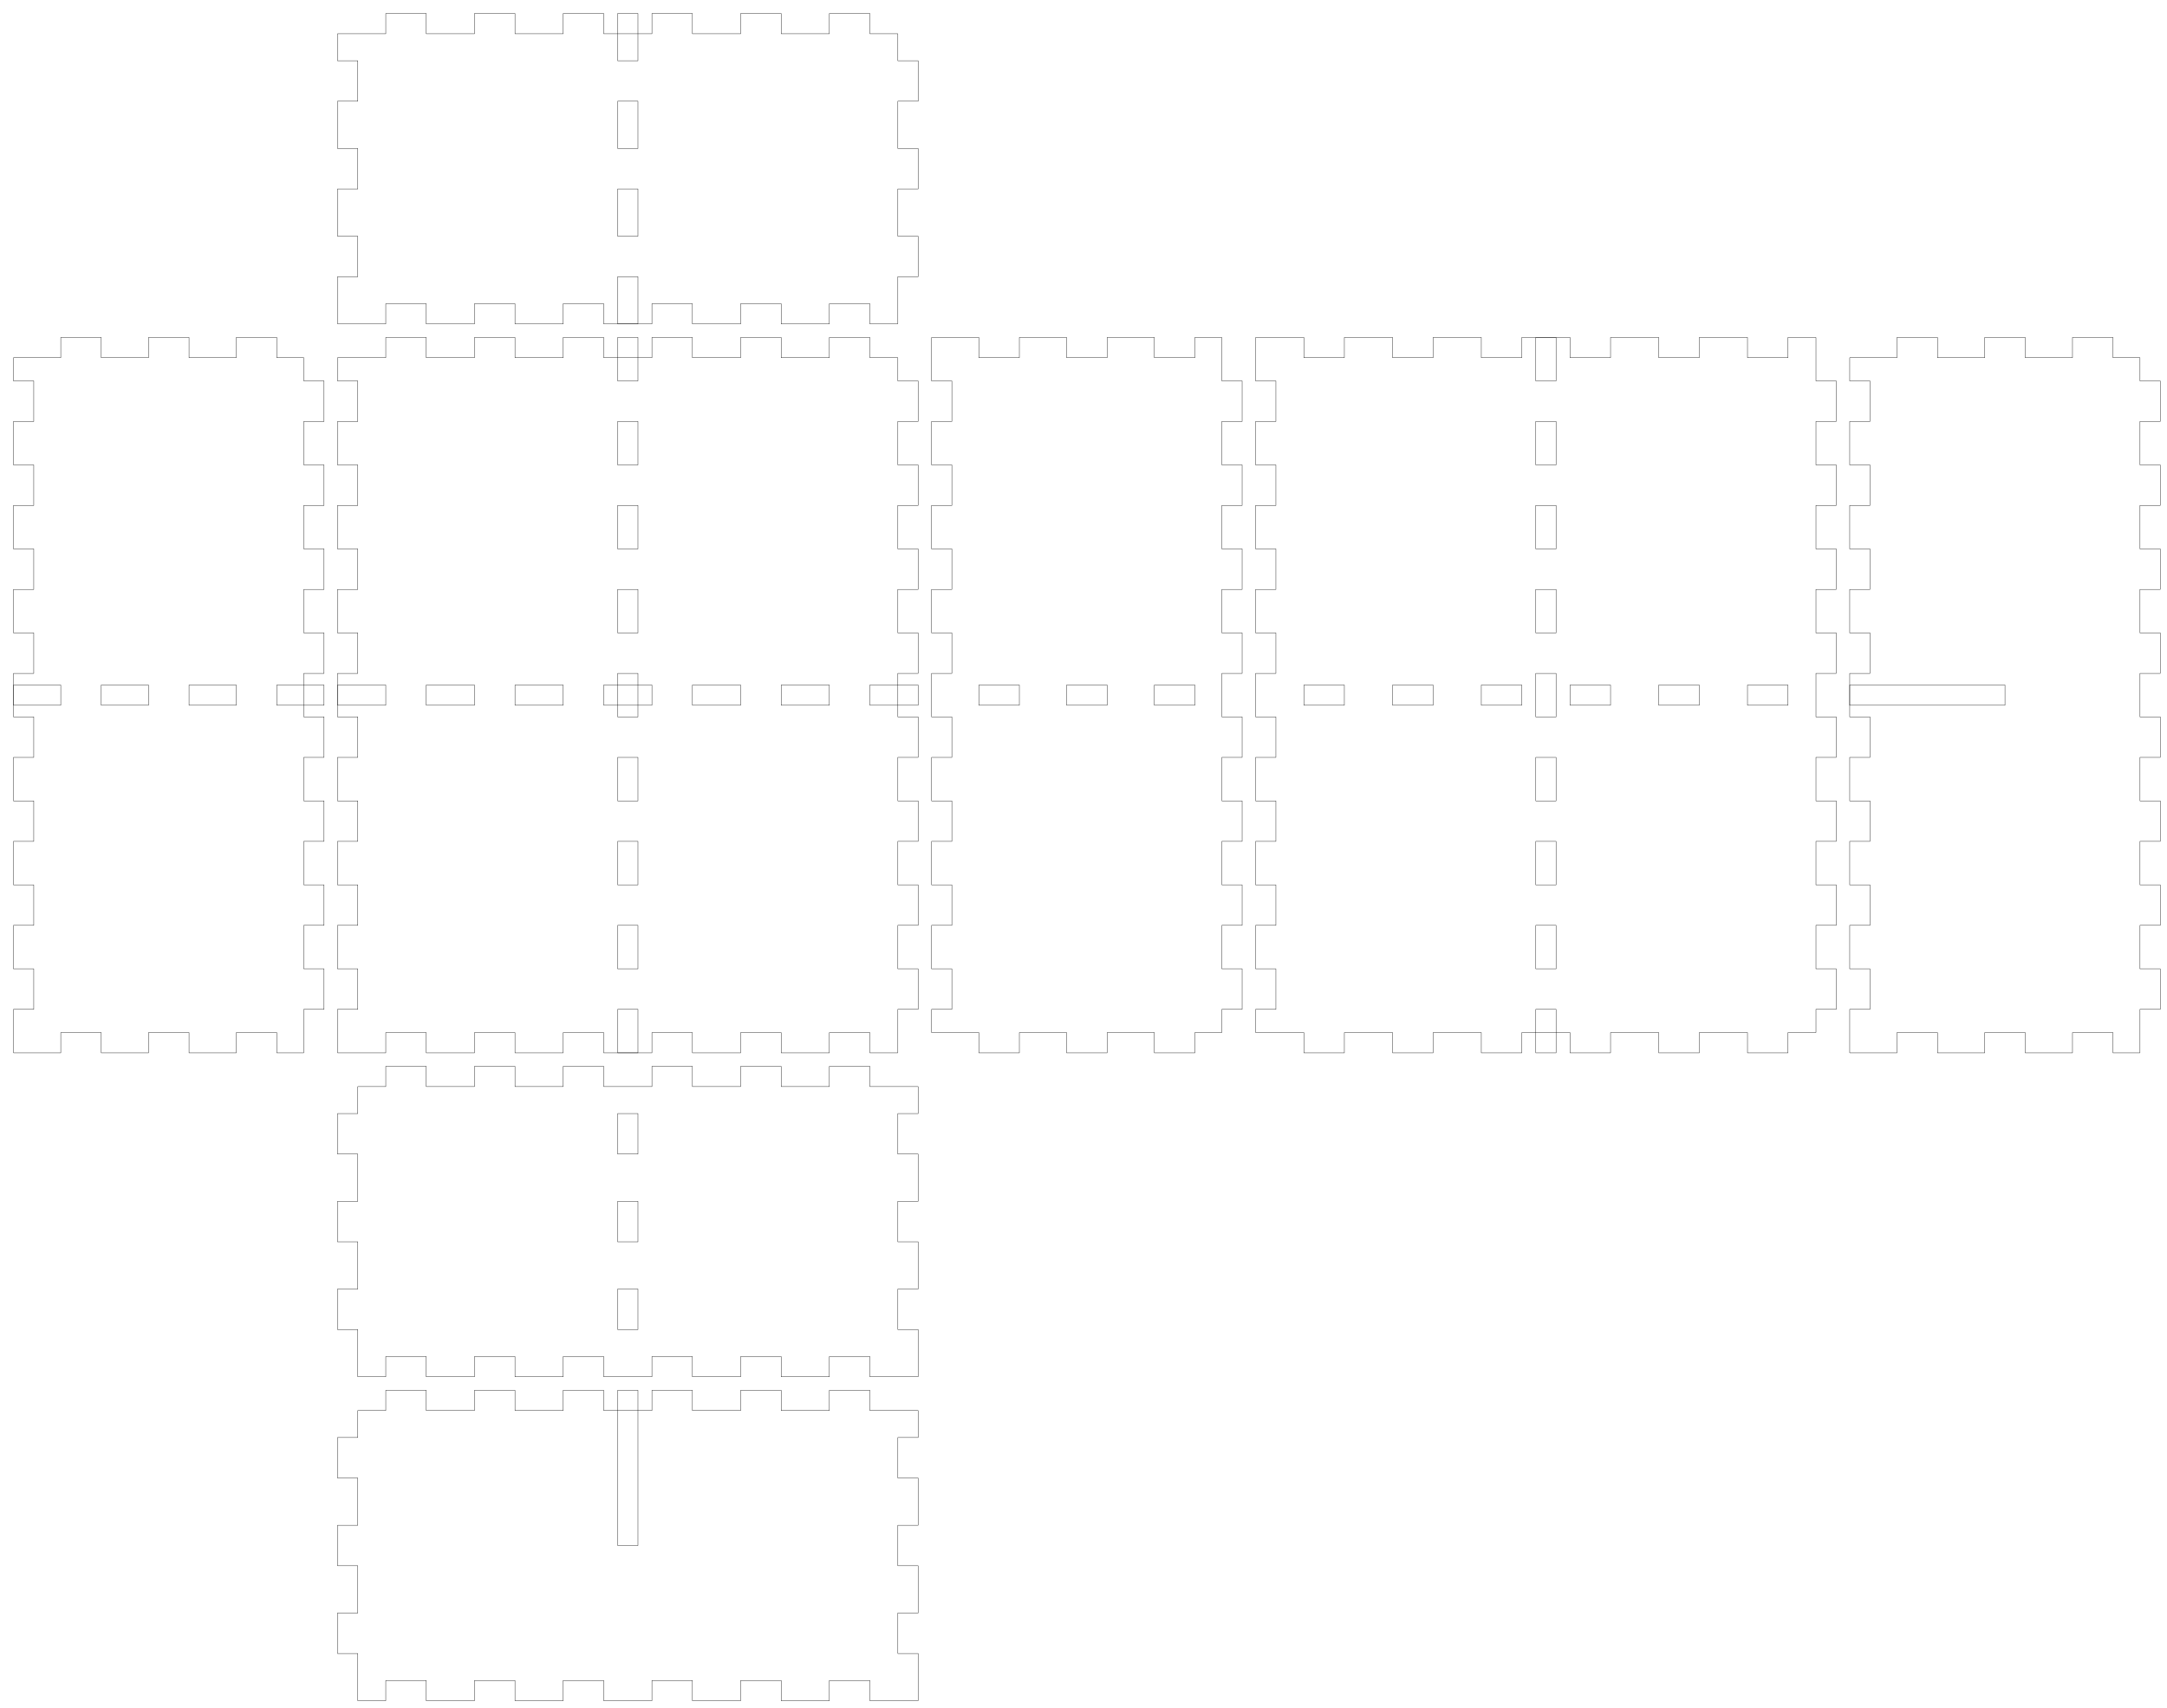
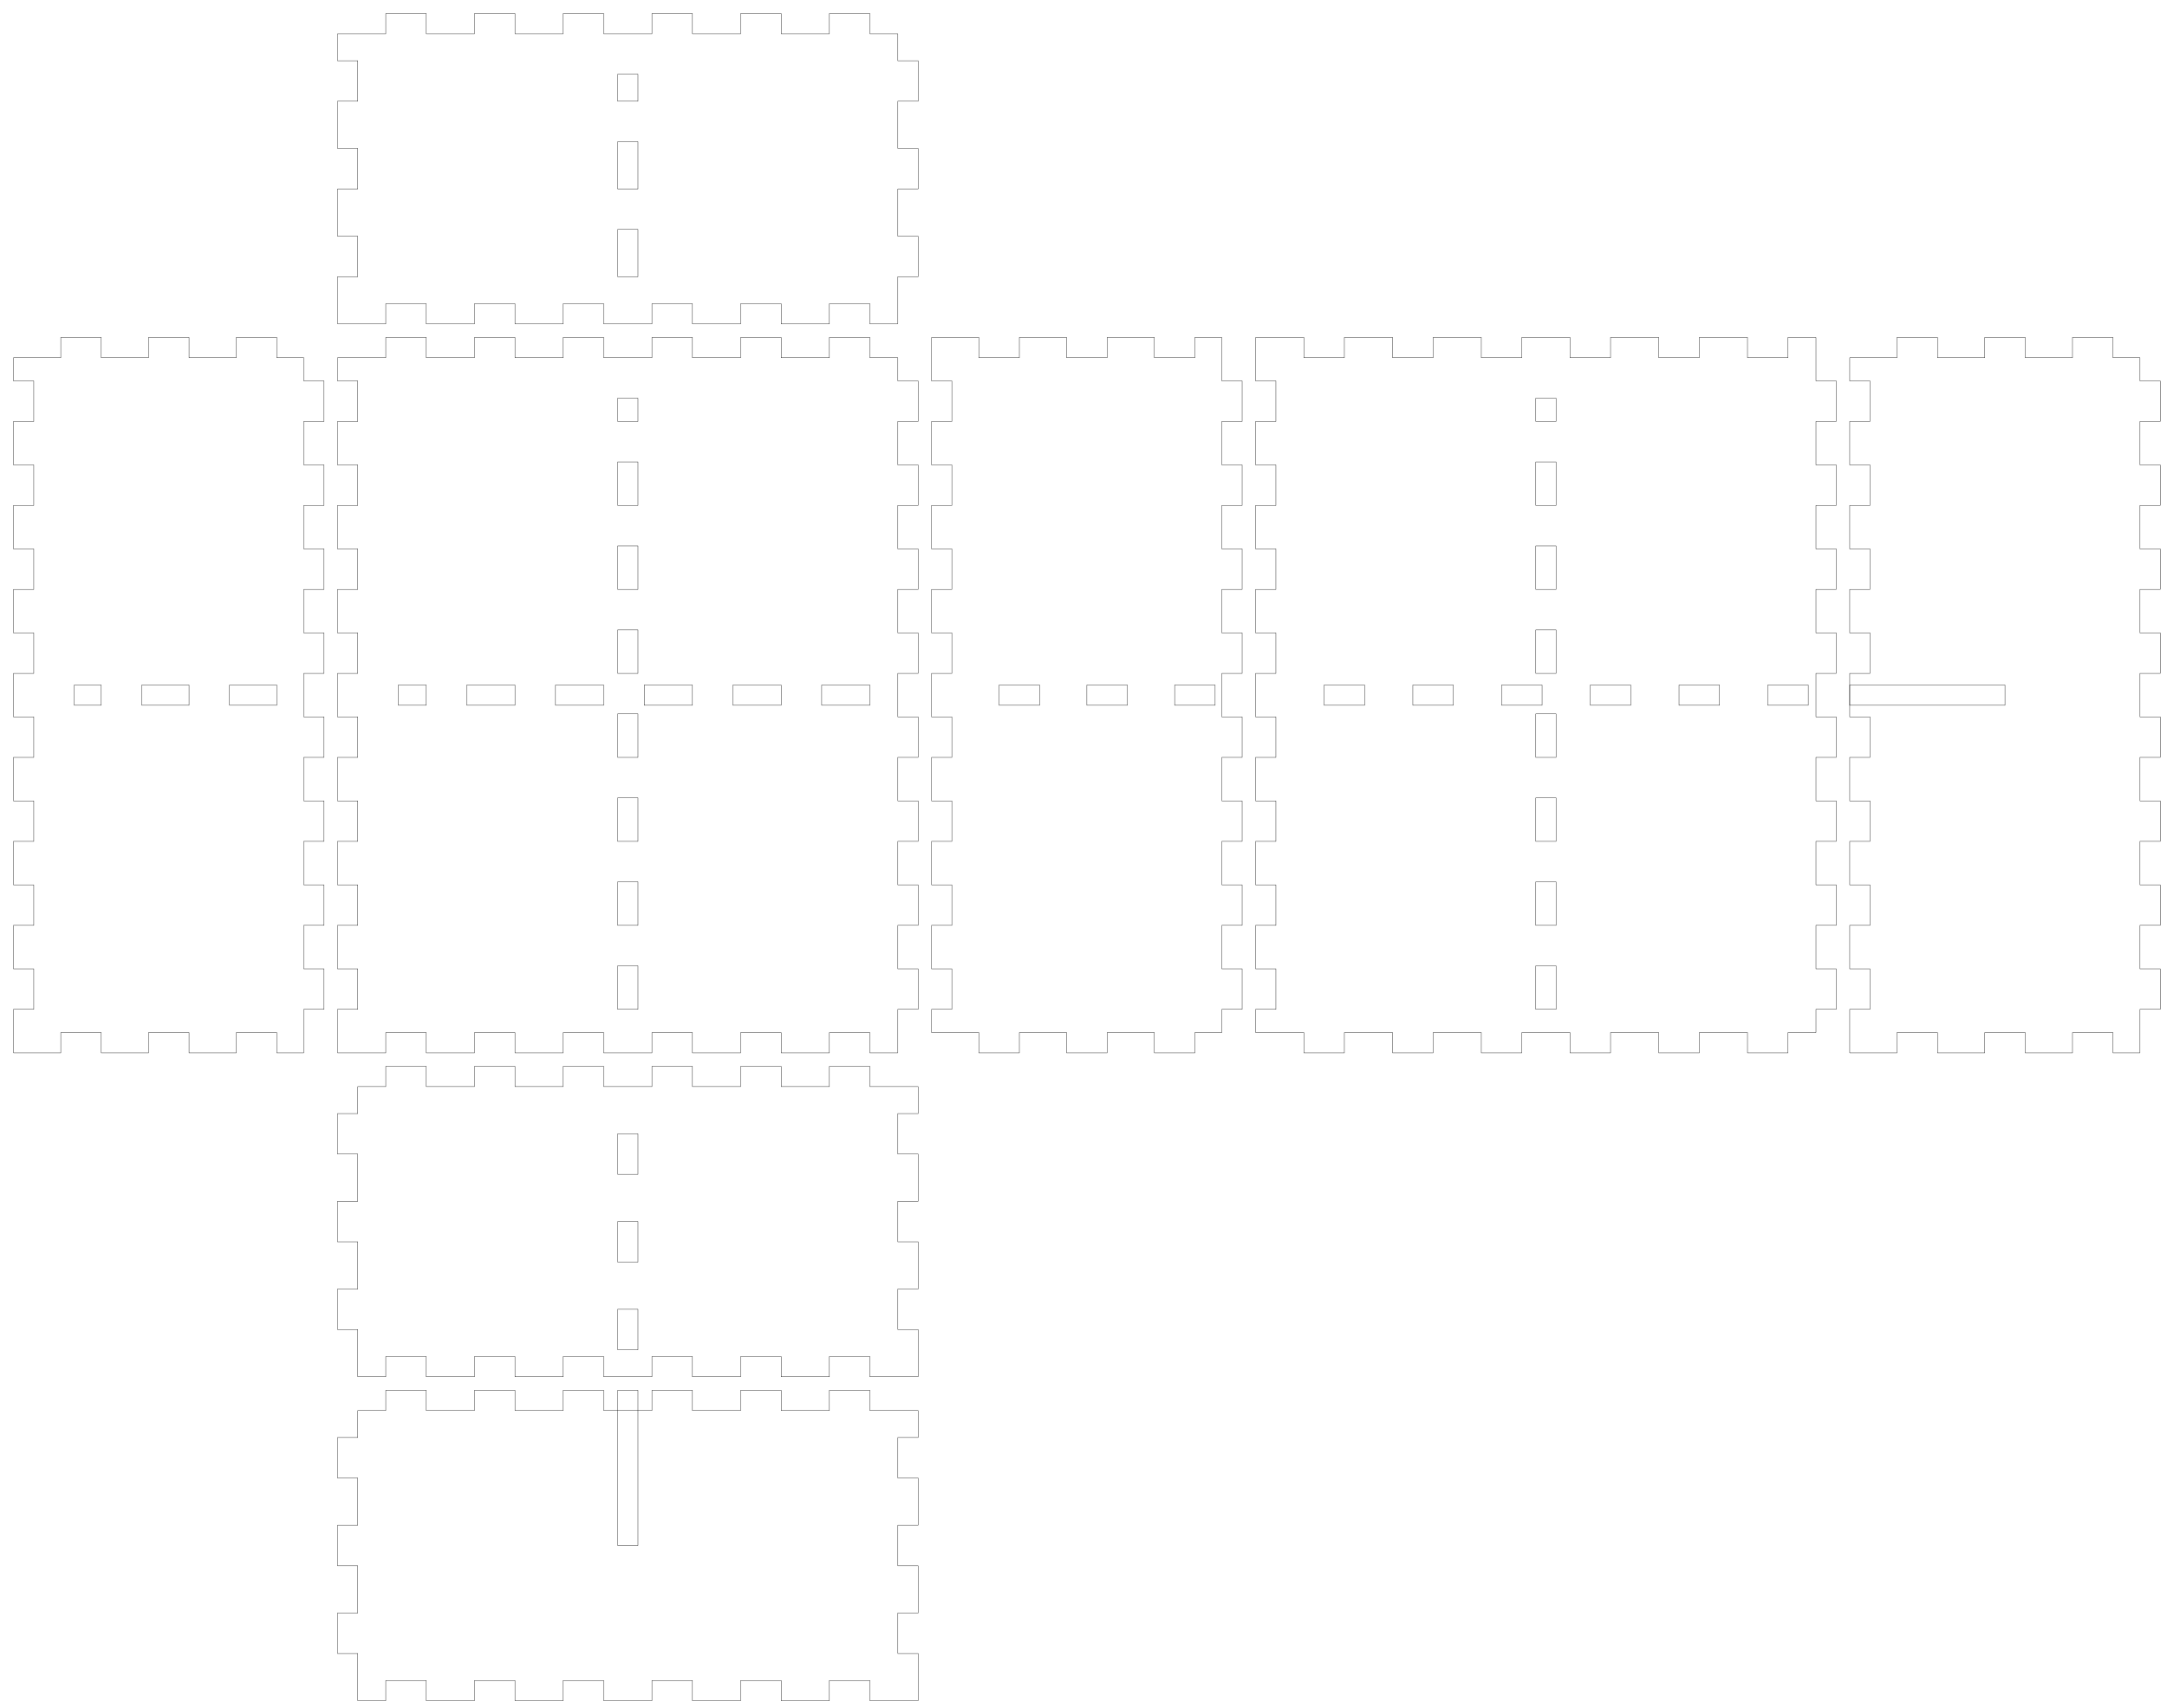
<svg xmlns="http://www.w3.org/2000/svg" width="321mm" height="253mm" viewBox="0 0 321 253" version="1.1" id="svg5">
  <defs id="defs2" />
  <g id="layer1">
    <g id="piece_001">
      <path id="side_001" style="fill:none;stroke:#000000;stroke-width:0.051" d="m 53 161 l 4.143 0 l 0 -3 l 6 0 l 0 3 l 7.143 0 l 0 -3 l 6 0 l 0 3 l 7.143 0 l 0 -3 l 6 0 l 0 3 l 7.143 0 l 0 -3 l 6 0 l 0 3 l 7.143 0 l 0 -3 l 6 0 l 0 3 l 7.143 0 l 0 -3 l 6 0 l 0 3 l 7.143 0" />
      <path id="side_002" style="fill:none;stroke:#000000;stroke-width:0.051" d="m 136 161 l 0 4 l -3 0 l 0 6 l 3 0 l 0 7 l -3 0 l 0 6 l 3 0 l 0 7 l -3 0 l 0 6 l 3 0 l 0 7" />
-       <path id="hole_001" style="fill:none;stroke:#000000;stroke-width:0.051" d="m 94.5 165 l 0 6 l -3 0 l 0 -6 l 3 0 z" />
-       <path id="hole_002" style="fill:none;stroke:#000000;stroke-width:0.051" d="m 94.5 178 l 0 6 l -3 0 l 0 -6 l 3 0 z" />
-       <path id="hole_003" style="fill:none;stroke:#000000;stroke-width:0.051" d="m 94.5 191 l 0 6 l -3 0 l 0 -6 l 3 0 z" />
+       <path id="hole_001" style="fill:none;stroke:#000000;stroke-width:0.051" d="m 94.5 168 l 0 6 l -3 0 l 0 -6 l 3 0 z" />
+       <path id="hole_002" style="fill:none;stroke:#000000;stroke-width:0.051" d="m 94.5 181 l 0 6 l -3 0 l 0 -6 l 3 0 z" />
+       <path id="hole_003" style="fill:none;stroke:#000000;stroke-width:0.051" d="m 94.5 194 l 0 6 l -3 0 l 0 -6 l 3 0 z" />
      <path id="side_003" style="fill:none;stroke:#000000;stroke-width:0.051" d="m 136 204 l -7.143 0 l 0 -3 l -6 0 l 0 3 l -7.143 0 l 0 -3 l -6 0 l 0 3 l -7.143 0 l 0 -3 l -6 0 l 0 3 l -7.143 0 l 0 -3 l -6 0 l 0 3 l -7.143 0 l 0 -3 l -6 0 l 0 3 l -7.143 0 l 0 -3 l -6 0 l 0 3 l -4.143 0" />
      <path id="side_004" style="fill:none;stroke:#000000;stroke-width:0.051" d="m 53 204 l 0 -7 l -3 0 l 0 -6 l 3 0 l 0 -7 l -3 0 l 0 -6 l 3 0 l 0 -7 l -3 0 l 0 -6 l 3 0 l 0 -4" />
    </g>
    <g id="xdivider_001">
      <path id="side_005" style="fill:none;stroke:#000000;stroke-width:0.051" d="m 53 209 l 4.143 0 l 0 -3 l 6 0 l 0 3 l 7.143 0 l 0 -3 l 6 0 l 0 3 l 7.143 0 l 0 -3 l 6 0 l 0 3 l 7.143 0 l 0 -3 l 6 0 l 0 3 l 7.143 0 l 0 -3 l 6 0 l 0 3 l 7.143 0 l 0 -3 l 6 0 l 0 3 l 7.143 0" />
      <path id="side_006" style="fill:none;stroke:#000000;stroke-width:0.051" d="m 136 209 l 0 4 l -3 0 l 0 6 l 3 0 l 0 7 l -3 0 l 0 6 l 3 0 l 0 7 l -3 0 l 0 6 l 3 0 l 0 7" />
      <path id="slot_001" style="fill:none;stroke:#000000;stroke-width:0.051" d="m 94.5 206 l 0 23 l -3 0 l 0 -23 l 3 0 z" />
      <path id="side_007" style="fill:none;stroke:#000000;stroke-width:0.051" d="m 136 252 l -7.143 0 l 0 -3 l -6 0 l 0 3 l -7.143 0 l 0 -3 l -6 0 l 0 3 l -7.143 0 l 0 -3 l -6 0 l 0 3 l -7.143 0 l 0 -3 l -6 0 l 0 3 l -7.143 0 l 0 -3 l -6 0 l 0 3 l -7.143 0 l 0 -3 l -6 0 l 0 3 l -4.143 0" />
      <path id="side_008" style="fill:none;stroke:#000000;stroke-width:0.051" d="m 53 252 l 0 -7 l -3 0 l 0 -6 l 3 0 l 0 -7 l -3 0 l 0 -6 l 3 0 l 0 -7 l -3 0 l 0 -6 l 3 0 l 0 -4" />
    </g>
    <g id="piece_002">
      <path id="side_009" style="fill:none;stroke:#000000;stroke-width:0.051" d="m 2 53 l 7 0 l 0 -3 l 6 0 l 0 3 l 7 0 l 0 -3 l 6 0 l 0 3 l 7 0 l 0 -3 l 6 0 l 0 3 l 4 0" />
-       <path id="hole_004" style="fill:none;stroke:#000000;stroke-width:0.051" d="m 2 101.5 l 7 0 l 0 3 l -7 0 l 0 -3 z" />
-       <path id="hole_005" style="fill:none;stroke:#000000;stroke-width:0.051" d="m 15 101.5 l 7 0 l 0 3 l -7 0 l 0 -3 z" />
-       <path id="hole_006" style="fill:none;stroke:#000000;stroke-width:0.051" d="m 28 101.5 l 7 0 l 0 3 l -7 0 l 0 -3 z" />
-       <path id="hole_007" style="fill:none;stroke:#000000;stroke-width:0.051" d="m 41 101.5 l 7 0 l 0 3 l -7 0 l 0 -3 z" />
+       <path id="hole_004" style="fill:none;stroke:#000000;stroke-width:0.051" d="m 11 101.5 l 4 0 l 0 3 l -4 0 l 0 -3 z" />
+       <path id="hole_005" style="fill:none;stroke:#000000;stroke-width:0.051" d="m 21 101.5 l 7 0 l 0 3 l -7 0 l 0 -3 z" />
+       <path id="hole_006" style="fill:none;stroke:#000000;stroke-width:0.051" d="m 34 101.5 l 7 0 l 0 3 l -7 0 l 0 -3 z" />
      <path id="side_010" style="fill:none;stroke:#000000;stroke-width:0.051" d="m 45 53 l 0 3.444 l 3 0 l 0 6 l -3 0 l 0 6.444 l 3 0 l 0 6 l -3 0 l 0 6.444 l 3 0 l 0 6 l -3 0 l 0 6.444 l 3 0 l 0 6 l -3 0 l 0 6.444 l 3 0 l 0 6 l -3 0 l 0 6.445 l 3 0 l 0 6 l -3 0 l 0 6.444 l 3 0 l 0 6 l -3 0 l 0 6.445 l 3 0 l 0 6 l -3 0 l 0 6.444" />
      <path id="side_011" style="fill:none;stroke:#000000;stroke-width:0.051" d="m 45 156 l -4 0 l 0 -3 l -6 0 l 0 3 l -7 0 l 0 -3 l -6 0 l 0 3 l -7 0 l 0 -3 l -6 0 l 0 3 l -7 0" />
      <path id="side_012" style="fill:none;stroke:#000000;stroke-width:0.051" d="m 2 156 l 0 -6.444 l 3 0 l 0 -6 l -3 0 l 0 -6.445 l 3 0 l 0 -6 l -3 0 l 0 -6.444 l 3 0 l 0 -6 l -3 0 l 0 -6.445 l 3 0 l 0 -6 l -3 0 l 0 -6.444 l 3 0 l 0 -6 l -3 0 l 0 -6.444 l 3 0 l 0 -6 l -3 0 l 0 -6.444 l 3 0 l 0 -6 l -3 0 l 0 -6.444 l 3 0 l 0 -6 l -3 0 l 0 -3.444" />
    </g>
    <g id="ydivider_001">
      <path id="side_013" style="fill:none;stroke:#000000;stroke-width:0.051" d="m 274 53 l 7 0 l 0 -3 l 6 0 l 0 3 l 7 0 l 0 -3 l 6 0 l 0 3 l 7 0 l 0 -3 l 6 0 l 0 3 l 4 0" />
      <path id="slot_002" style="fill:none;stroke:#000000;stroke-width:0.051" d="m 274 101.5 l 23 0 l 0 3 l -23 0 l 0 -3 z" />
      <path id="side_014" style="fill:none;stroke:#000000;stroke-width:0.051" d="m 317 53 l 0 3.444 l 3 0 l 0 6 l -3 0 l 0 6.444 l 3 0 l 0 6 l -3 0 l 0 6.444 l 3 0 l 0 6 l -3 0 l 0 6.444 l 3 0 l 0 6 l -3 0 l 0 6.444 l 3 0 l 0 6 l -3 0 l 0 6.445 l 3 0 l 0 6 l -3 0 l 0 6.444 l 3 0 l 0 6 l -3 0 l 0 6.445 l 3 0 l 0 6 l -3 0 l 0 6.444" />
      <path id="side_015" style="fill:none;stroke:#000000;stroke-width:0.051" d="m 317 156 l -4 0 l 0 -3 l -6 0 l 0 3 l -7 0 l 0 -3 l -6 0 l 0 3 l -7 0 l 0 -3 l -6 0 l 0 3 l -7 0" />
      <path id="side_016" style="fill:none;stroke:#000000;stroke-width:0.051" d="m 274 156 l 0 -6.444 l 3 0 l 0 -6 l -3 0 l 0 -6.445 l 3 0 l 0 -6 l -3 0 l 0 -6.444 l 3 0 l 0 -6 l -3 0 l 0 -6.445 l 3 0 l 0 -6 l -3 0 l 0 -6.444 l 3 0 l 0 -6 l -3 0 l 0 -6.444 l 3 0 l 0 -6 l -3 0 l 0 -6.444 l 3 0 l 0 -6 l -3 0 l 0 -6.444 l 3 0 l 0 -6 l -3 0 l 0 -3.444" />
    </g>
    <g id="piece_003">
      <path id="side_017" style="fill:none;stroke:#000000;stroke-width:0.051" d="m 50 53 l 7.143 0 l 0 -3 l 6 0 l 0 3 l 7.143 0 l 0 -3 l 6 0 l 0 3 l 7.143 0 l 0 -3 l 6 0 l 0 3 l 7.143 0 l 0 -3 l 6 0 l 0 3 l 7.143 0 l 0 -3 l 6 0 l 0 3 l 7.143 0 l 0 -3 l 6 0 l 0 3 l 4.143 0" />
-       <path id="hole_008" style="fill:none;stroke:#000000;stroke-width:0.051" d="m 50 101.5 l 7.143 0 l 0 3 l -7.143 0 l 0 -3 z" />
-       <path id="hole_009" style="fill:none;stroke:#000000;stroke-width:0.051" d="m 63.143 101.5 l 7.143 0 l 0 3 l -7.143 0 l 0 -3 z" />
-       <path id="hole_010" style="fill:none;stroke:#000000;stroke-width:0.051" d="m 76.286 101.5 l 7.143 0 l 0 3 l -7.143 0 l 0 -3 z" />
-       <path id="hole_011" style="fill:none;stroke:#000000;stroke-width:0.051" d="m 89.429 101.5 l 7.143 0 l 0 3 l -7.143 0 l 0 -3 z" />
-       <path id="hole_012" style="fill:none;stroke:#000000;stroke-width:0.051" d="m 102.571 101.5 l 7.143 0 l 0 3 l -7.143 0 l 0 -3 z" />
-       <path id="hole_013" style="fill:none;stroke:#000000;stroke-width:0.051" d="m 115.714 101.5 l 7.143 0 l 0 3 l -7.143 0 l 0 -3 z" />
-       <path id="hole_014" style="fill:none;stroke:#000000;stroke-width:0.051" d="m 128.857 101.5 l 7.143 0 l 0 3 l -7.143 0 l 0 -3 z" />
+       <path id="hole_007" style="fill:none;stroke:#000000;stroke-width:0.051" d="m 59 101.5 l 4.143 0 l 0 3 l -4.143 0 l 0 -3 z" />
+       <path id="hole_008" style="fill:none;stroke:#000000;stroke-width:0.051" d="m 69.143 101.5 l 7.143 0 l 0 3 l -7.143 0 l 0 -3 z" />
+       <path id="hole_009" style="fill:none;stroke:#000000;stroke-width:0.051" d="m 82.286 101.5 l 7.143 0 l 0 3 l -7.143 0 l 0 -3 z" />
+       <path id="hole_010" style="fill:none;stroke:#000000;stroke-width:0.051" d="m 95.429 101.5 l 7.142 0 l 0 3 l -7.142 0 l 0 -3 z" />
+       <path id="hole_011" style="fill:none;stroke:#000000;stroke-width:0.051" d="m 108.571 101.5 l 7.143 0 l 0 3 l -7.143 0 l 0 -3 z" />
+       <path id="hole_012" style="fill:none;stroke:#000000;stroke-width:0.051" d="m 121.714 101.5 l 7.143 0 l 0 3 l -7.143 0 l 0 -3 z" />
      <path id="side_018" style="fill:none;stroke:#000000;stroke-width:0.051" d="m 133 53 l 0 3.444 l 3 0 l 0 6 l -3 0 l 0 6.444 l 3 0 l 0 6 l -3 0 l 0 6.444 l 3 0 l 0 6 l -3 0 l 0 6.444 l 3 0 l 0 6 l -3 0 l 0 6.444 l 3 0 l 0 6 l -3 0 l 0 6.445 l 3 0 l 0 6 l -3 0 l 0 6.444 l 3 0 l 0 6 l -3 0 l 0 6.445 l 3 0 l 0 6 l -3 0 l 0 6.444" />
-       <path id="hole_015" style="fill:none;stroke:#000000;stroke-width:0.051" d="m 94.5 50 l 0 6.444 l -3 0 l 0 -6.444 l 3 0 z" />
-       <path id="hole_016" style="fill:none;stroke:#000000;stroke-width:0.051" d="m 94.5 62.444 l 0 6.444 l -3 0 l 0 -6.444 l 3 0 z" />
-       <path id="hole_017" style="fill:none;stroke:#000000;stroke-width:0.051" d="m 94.5 74.889 l 0 6.444 l -3 0 l 0 -6.444 l 3 0 z" />
-       <path id="hole_018" style="fill:none;stroke:#000000;stroke-width:0.051" d="m 94.5 87.333 l 0 6.444 l -3 0 l 0 -6.444 l 3 0 z" />
-       <path id="hole_019" style="fill:none;stroke:#000000;stroke-width:0.051" d="m 94.5 99.778 l 0 6.444 l -3 0 l 0 -6.444 l 3 0 z" />
-       <path id="hole_020" style="fill:none;stroke:#000000;stroke-width:0.051" d="m 94.5 112.222 l 0 6.445 l -3 0 l 0 -6.445 l 3 0 z" />
-       <path id="hole_021" style="fill:none;stroke:#000000;stroke-width:0.051" d="m 94.5 124.667 l 0 6.444 l -3 0 l 0 -6.444 l 3 0 z" />
-       <path id="hole_022" style="fill:none;stroke:#000000;stroke-width:0.051" d="m 94.5 137.111 l 0 6.445 l -3 0 l 0 -6.445 l 3 0 z" />
-       <path id="hole_023" style="fill:none;stroke:#000000;stroke-width:0.051" d="m 94.5 149.556 l 0 6.444 l -3 0 l 0 -6.444 l 3 0 z" />
+       <path id="hole_013" style="fill:none;stroke:#000000;stroke-width:0.051" d="m 94.5 59 l 0 3.444 l -3 0 l 0 -3.444 l 3 0 z" />
+       <path id="hole_014" style="fill:none;stroke:#000000;stroke-width:0.051" d="m 94.5 68.444 l 0 6.444 l -3 0 l 0 -6.444 l 3 0 z" />
+       <path id="hole_015" style="fill:none;stroke:#000000;stroke-width:0.051" d="m 94.5 80.889 l 0 6.444 l -3 0 l 0 -6.444 l 3 0 z" />
+       <path id="hole_016" style="fill:none;stroke:#000000;stroke-width:0.051" d="m 94.5 93.333 l 0 6.444 l -3 0 l 0 -6.444 l 3 0 z" />
+       <path id="hole_017" style="fill:none;stroke:#000000;stroke-width:0.051" d="m 94.5 105.778 l 0 6.444 l -3 0 l 0 -6.444 l 3 0 z" />
+       <path id="hole_018" style="fill:none;stroke:#000000;stroke-width:0.051" d="m 94.5 118.222 l 0 6.445 l -3 0 l 0 -6.445 l 3 0 z" />
+       <path id="hole_019" style="fill:none;stroke:#000000;stroke-width:0.051" d="m 94.5 130.667 l 0 6.444 l -3 0 l 0 -6.444 l 3 0 z" />
+       <path id="hole_020" style="fill:none;stroke:#000000;stroke-width:0.051" d="m 94.5 143.111 l 0 6.445 l -3 0 l 0 -6.445 l 3 0 z" />
      <path id="side_019" style="fill:none;stroke:#000000;stroke-width:0.051" d="m 133 156 l -4.143 0 l 0 -3 l -6 0 l 0 3 l -7.143 0 l 0 -3 l -6 0 l 0 3 l -7.143 0 l 0 -3 l -6 0 l 0 3 l -7.143 0 l 0 -3 l -6 0 l 0 3 l -7.143 0 l 0 -3 l -6 0 l 0 3 l -7.143 0 l 0 -3 l -6 0 l 0 3 l -7.143 0" />
      <path id="side_020" style="fill:none;stroke:#000000;stroke-width:0.051" d="m 50 156 l 0 -6.444 l 3 0 l 0 -6 l -3 0 l 0 -6.445 l 3 0 l 0 -6 l -3 0 l 0 -6.444 l 3 0 l 0 -6 l -3 0 l 0 -6.445 l 3 0 l 0 -6 l -3 0 l 0 -6.444 l 3 0 l 0 -6 l -3 0 l 0 -6.444 l 3 0 l 0 -6 l -3 0 l 0 -6.444 l 3 0 l 0 -6 l -3 0 l 0 -6.444 l 3 0 l 0 -6 l -3 0 l 0 -3.444" />
    </g>
    <g id="piece_004">
      <path id="side_021" style="fill:none;stroke:#000000;stroke-width:0.051" d="m 138 50 l 7 0 l 0 3 l 6 0 l 0 -3 l 7 0 l 0 3 l 6 0 l 0 -3 l 7 0 l 0 3 l 6 0 l 0 -3 l 4 0" />
-       <path id="hole_024" style="fill:none;stroke:#000000;stroke-width:0.051" d="m 145 101.5 l 6 0 l 0 3 l -6 0 l 0 -3 z" />
-       <path id="hole_025" style="fill:none;stroke:#000000;stroke-width:0.051" d="m 158 101.5 l 6 0 l 0 3 l -6 0 l 0 -3 z" />
-       <path id="hole_026" style="fill:none;stroke:#000000;stroke-width:0.051" d="m 171 101.5 l 6 0 l 0 3 l -6 0 l 0 -3 z" />
+       <path id="hole_021" style="fill:none;stroke:#000000;stroke-width:0.051" d="m 148 101.5 l 6 0 l 0 3 l -6 0 l 0 -3 z" />
+       <path id="hole_022" style="fill:none;stroke:#000000;stroke-width:0.051" d="m 161 101.5 l 6 0 l 0 3 l -6 0 l 0 -3 z" />
+       <path id="hole_023" style="fill:none;stroke:#000000;stroke-width:0.051" d="m 174 101.5 l 6 0 l 0 3 l -6 0 l 0 -3 z" />
      <path id="side_022" style="fill:none;stroke:#000000;stroke-width:0.051" d="m 181 50 l 0 6.444 l 3 0 l 0 6 l -3 0 l 0 6.444 l 3 0 l 0 6 l -3 0 l 0 6.444 l 3 0 l 0 6 l -3 0 l 0 6.444 l 3 0 l 0 6 l -3 0 l 0 6.444 l 3 0 l 0 6 l -3 0 l 0 6.445 l 3 0 l 0 6 l -3 0 l 0 6.444 l 3 0 l 0 6 l -3 0 l 0 6.445 l 3 0 l 0 6 l -3 0 l 0 3.444" />
      <path id="side_023" style="fill:none;stroke:#000000;stroke-width:0.051" d="m 181 153 l -4 0 l 0 3 l -6 0 l 0 -3 l -7 0 l 0 3 l -6 0 l 0 -3 l -7 0 l 0 3 l -6 0 l 0 -3 l -7 0" />
      <path id="side_024" style="fill:none;stroke:#000000;stroke-width:0.051" d="m 138 153 l 0 -3.444 l 3 0 l 0 -6 l -3 0 l 0 -6.445 l 3 0 l 0 -6 l -3 0 l 0 -6.444 l 3 0 l 0 -6 l -3 0 l 0 -6.445 l 3 0 l 0 -6 l -3 0 l 0 -6.444 l 3 0 l 0 -6 l -3 0 l 0 -6.444 l 3 0 l 0 -6 l -3 0 l 0 -6.444 l 3 0 l 0 -6 l -3 0 l 0 -6.444 l 3 0 l 0 -6 l -3 0 l 0 -6.444" />
    </g>
    <g id="piece_005">
      <path id="side_025" style="fill:none;stroke:#000000;stroke-width:0.051" d="m 186 50 l 7.143 0 l 0 3 l 6 0 l 0 -3 l 7.143 0 l 0 3 l 6 0 l 0 -3 l 7.143 0 l 0 3 l 6 0 l 0 -3 l 7.142 0 l 0 3 l 6 0 l 0 -3 l 7.143 0 l 0 3 l 6 0 l 0 -3 l 7.143 0 l 0 3 l 6 0 l 0 -3 l 4.143 0" />
-       <path id="hole_027" style="fill:none;stroke:#000000;stroke-width:0.051" d="m 193.143 101.5 l 6 0 l 0 3 l -6 0 l 0 -3 z" />
-       <path id="hole_028" style="fill:none;stroke:#000000;stroke-width:0.051" d="m 206.286 101.5 l 6 0 l 0 3 l -6 0 l 0 -3 z" />
-       <path id="hole_029" style="fill:none;stroke:#000000;stroke-width:0.051" d="m 219.429 101.5 l 6 0 l 0 3 l -6 0 l 0 -3 z" />
-       <path id="hole_030" style="fill:none;stroke:#000000;stroke-width:0.051" d="m 232.571 101.5 l 6 0 l 0 3 l -6 0 l 0 -3 z" />
-       <path id="hole_031" style="fill:none;stroke:#000000;stroke-width:0.051" d="m 245.714 101.5 l 6 0 l 0 3 l -6 0 l 0 -3 z" />
-       <path id="hole_032" style="fill:none;stroke:#000000;stroke-width:0.051" d="m 258.857 101.5 l 6 0 l 0 3 l -6 0 l 0 -3 z" />
+       <path id="hole_024" style="fill:none;stroke:#000000;stroke-width:0.051" d="m 196.143 101.5 l 6 0 l 0 3 l -6 0 l 0 -3 z" />
+       <path id="hole_025" style="fill:none;stroke:#000000;stroke-width:0.051" d="m 209.286 101.5 l 6 0 l 0 3 l -6 0 l 0 -3 z" />
+       <path id="hole_026" style="fill:none;stroke:#000000;stroke-width:0.051" d="m 222.429 101.5 l 6 0 l 0 3 l -6 0 l 0 -3 z" />
+       <path id="hole_027" style="fill:none;stroke:#000000;stroke-width:0.051" d="m 235.571 101.5 l 6 0 l 0 3 l -6 0 l 0 -3 z" />
+       <path id="hole_028" style="fill:none;stroke:#000000;stroke-width:0.051" d="m 248.714 101.5 l 6 0 l 0 3 l -6 0 l 0 -3 z" />
+       <path id="hole_029" style="fill:none;stroke:#000000;stroke-width:0.051" d="m 261.857 101.5 l 6 0 l 0 3 l -6 0 l 0 -3 z" />
      <path id="side_026" style="fill:none;stroke:#000000;stroke-width:0.051" d="m 269 50 l 0 6.444 l 3 0 l 0 6 l -3 0 l 0 6.444 l 3 0 l 0 6 l -3 0 l 0 6.444 l 3 0 l 0 6 l -3 0 l 0 6.444 l 3 0 l 0 6 l -3 0 l 0 6.444 l 3 0 l 0 6 l -3 0 l 0 6.445 l 3 0 l 0 6 l -3 0 l 0 6.444 l 3 0 l 0 6 l -3 0 l 0 6.445 l 3 0 l 0 6 l -3 0 l 0 3.444" />
-       <path id="hole_033" style="fill:none;stroke:#000000;stroke-width:0.051" d="m 230.5 50 l 0 6.444 l -3 0 l 0 -6.444 l 3 0 z" />
-       <path id="hole_034" style="fill:none;stroke:#000000;stroke-width:0.051" d="m 230.5 62.444 l 0 6.444 l -3 0 l 0 -6.444 l 3 0 z" />
-       <path id="hole_035" style="fill:none;stroke:#000000;stroke-width:0.051" d="m 230.5 74.889 l 0 6.444 l -3 0 l 0 -6.444 l 3 0 z" />
-       <path id="hole_036" style="fill:none;stroke:#000000;stroke-width:0.051" d="m 230.5 87.333 l 0 6.444 l -3 0 l 0 -6.444 l 3 0 z" />
-       <path id="hole_037" style="fill:none;stroke:#000000;stroke-width:0.051" d="m 230.5 99.778 l 0 6.444 l -3 0 l 0 -6.444 l 3 0 z" />
-       <path id="hole_038" style="fill:none;stroke:#000000;stroke-width:0.051" d="m 230.5 112.222 l 0 6.445 l -3 0 l 0 -6.445 l 3 0 z" />
-       <path id="hole_039" style="fill:none;stroke:#000000;stroke-width:0.051" d="m 230.5 124.667 l 0 6.444 l -3 0 l 0 -6.444 l 3 0 z" />
-       <path id="hole_040" style="fill:none;stroke:#000000;stroke-width:0.051" d="m 230.5 137.111 l 0 6.445 l -3 0 l 0 -6.445 l 3 0 z" />
-       <path id="hole_041" style="fill:none;stroke:#000000;stroke-width:0.051" d="m 230.5 149.556 l 0 6.444 l -3 0 l 0 -6.444 l 3 0 z" />
+       <path id="hole_030" style="fill:none;stroke:#000000;stroke-width:0.051" d="m 230.5 59 l 0 3.444 l -3 0 l 0 -3.444 l 3 0 z" />
+       <path id="hole_031" style="fill:none;stroke:#000000;stroke-width:0.051" d="m 230.5 68.444 l 0 6.444 l -3 0 l 0 -6.444 l 3 0 z" />
+       <path id="hole_032" style="fill:none;stroke:#000000;stroke-width:0.051" d="m 230.5 80.889 l 0 6.444 l -3 0 l 0 -6.444 l 3 0 z" />
+       <path id="hole_033" style="fill:none;stroke:#000000;stroke-width:0.051" d="m 230.5 93.333 l 0 6.444 l -3 0 l 0 -6.444 l 3 0 z" />
+       <path id="hole_034" style="fill:none;stroke:#000000;stroke-width:0.051" d="m 230.5 105.778 l 0 6.444 l -3 0 l 0 -6.444 l 3 0 z" />
+       <path id="hole_035" style="fill:none;stroke:#000000;stroke-width:0.051" d="m 230.5 118.222 l 0 6.445 l -3 0 l 0 -6.445 l 3 0 z" />
+       <path id="hole_036" style="fill:none;stroke:#000000;stroke-width:0.051" d="m 230.5 130.667 l 0 6.444 l -3 0 l 0 -6.444 l 3 0 z" />
+       <path id="hole_037" style="fill:none;stroke:#000000;stroke-width:0.051" d="m 230.5 143.111 l 0 6.445 l -3 0 l 0 -6.445 l 3 0 z" />
      <path id="side_027" style="fill:none;stroke:#000000;stroke-width:0.051" d="m 269 153 l -4.143 0 l 0 3 l -6 0 l 0 -3 l -7.143 0 l 0 3 l -6 0 l 0 -3 l -7.143 0 l 0 3 l -6 0 l 0 -3 l -7.142 0 l 0 3 l -6 0 l 0 -3 l -7.143 0 l 0 3 l -6 0 l 0 -3 l -7.143 0 l 0 3 l -6 0 l 0 -3 l -7.143 0" />
      <path id="side_028" style="fill:none;stroke:#000000;stroke-width:0.051" d="m 186 153 l 0 -3.444 l 3 0 l 0 -6 l -3 0 l 0 -6.445 l 3 0 l 0 -6 l -3 0 l 0 -6.444 l 3 0 l 0 -6 l -3 0 l 0 -6.445 l 3 0 l 0 -6 l -3 0 l 0 -6.444 l 3 0 l 0 -6 l -3 0 l 0 -6.444 l 3 0 l 0 -6 l -3 0 l 0 -6.444 l 3 0 l 0 -6 l -3 0 l 0 -6.444 l 3 0 l 0 -6 l -3 0 l 0 -6.444" />
    </g>
    <g id="piece_006">
      <path id="side_029" style="fill:none;stroke:#000000;stroke-width:0.051" d="m 50 5 l 7.143 0 l 0 -3 l 6 0 l 0 3 l 7.143 0 l 0 -3 l 6 0 l 0 3 l 7.143 0 l 0 -3 l 6 0 l 0 3 l 7.143 0 l 0 -3 l 6 0 l 0 3 l 7.143 0 l 0 -3 l 6 0 l 0 3 l 7.143 0 l 0 -3 l 6 0 l 0 3 l 4.143 0" />
      <path id="side_030" style="fill:none;stroke:#000000;stroke-width:0.051" d="m 133 5 l 0 4 l 3 0 l 0 6 l -3 0 l 0 7 l 3 0 l 0 6 l -3 0 l 0 7 l 3 0 l 0 6 l -3 0 l 0 7" />
-       <path id="hole_042" style="fill:none;stroke:#000000;stroke-width:0.051" d="m 94.5 2 l 0 7 l -3 0 l 0 -7 l 3 0 z" />
-       <path id="hole_043" style="fill:none;stroke:#000000;stroke-width:0.051" d="m 94.5 15 l 0 7 l -3 0 l 0 -7 l 3 0 z" />
-       <path id="hole_044" style="fill:none;stroke:#000000;stroke-width:0.051" d="m 94.5 28 l 0 7 l -3 0 l 0 -7 l 3 0 z" />
-       <path id="hole_045" style="fill:none;stroke:#000000;stroke-width:0.051" d="m 94.5 41 l 0 7 l -3 0 l 0 -7 l 3 0 z" />
+       <path id="hole_038" style="fill:none;stroke:#000000;stroke-width:0.051" d="m 94.5 11 l 0 4 l -3 0 l 0 -4 l 3 0 z" />
+       <path id="hole_039" style="fill:none;stroke:#000000;stroke-width:0.051" d="m 94.5 21 l 0 7 l -3 0 l 0 -7 l 3 0 z" />
+       <path id="hole_040" style="fill:none;stroke:#000000;stroke-width:0.051" d="m 94.5 34 l 0 7 l -3 0 l 0 -7 l 3 0 z" />
      <path id="side_031" style="fill:none;stroke:#000000;stroke-width:0.051" d="m 133 48 l -4.143 0 l 0 -3 l -6 0 l 0 3 l -7.143 0 l 0 -3 l -6 0 l 0 3 l -7.143 0 l 0 -3 l -6 0 l 0 3 l -7.143 0 l 0 -3 l -6 0 l 0 3 l -7.143 0 l 0 -3 l -6 0 l 0 3 l -7.143 0 l 0 -3 l -6 0 l 0 3 l -7.143 0" />
      <path id="side_032" style="fill:none;stroke:#000000;stroke-width:0.051" d="m 50 48 l 0 -7 l 3 0 l 0 -6 l -3 0 l 0 -7 l 3 0 l 0 -6 l -3 0 l 0 -7 l 3 0 l 0 -6 l -3 0 l 0 -4" />
    </g>
  </g>
</svg>
